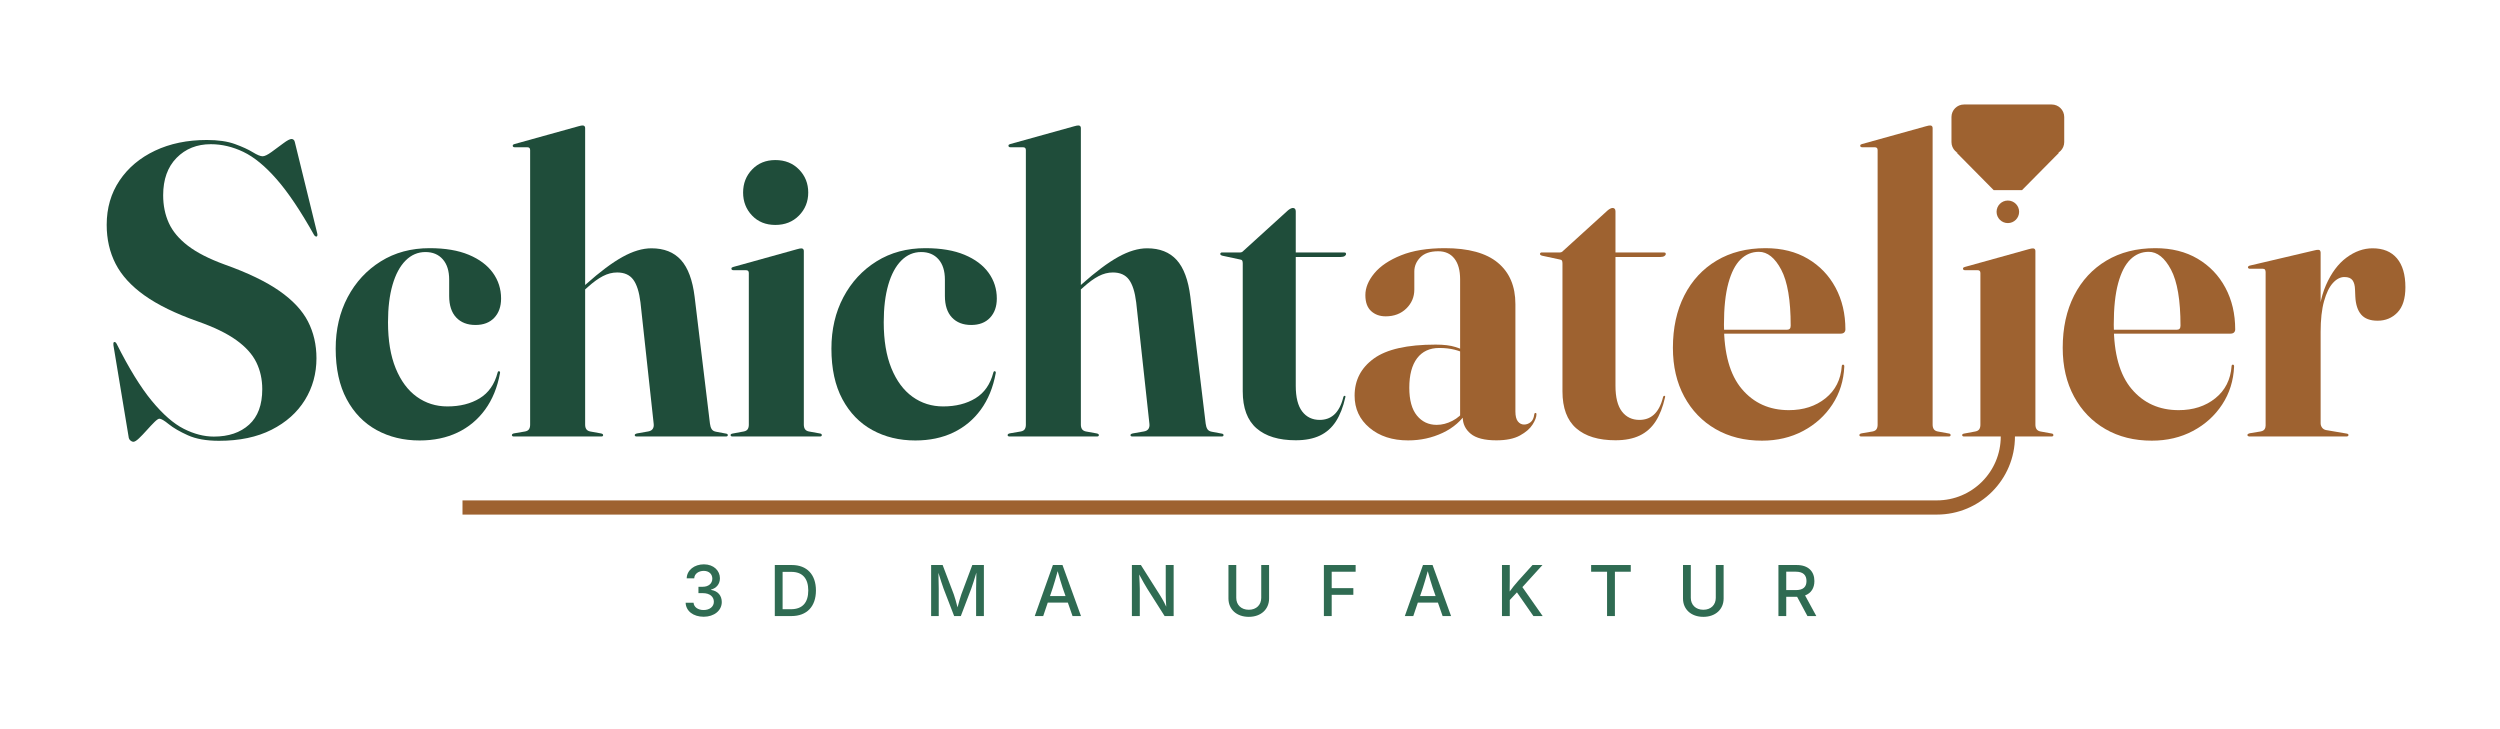
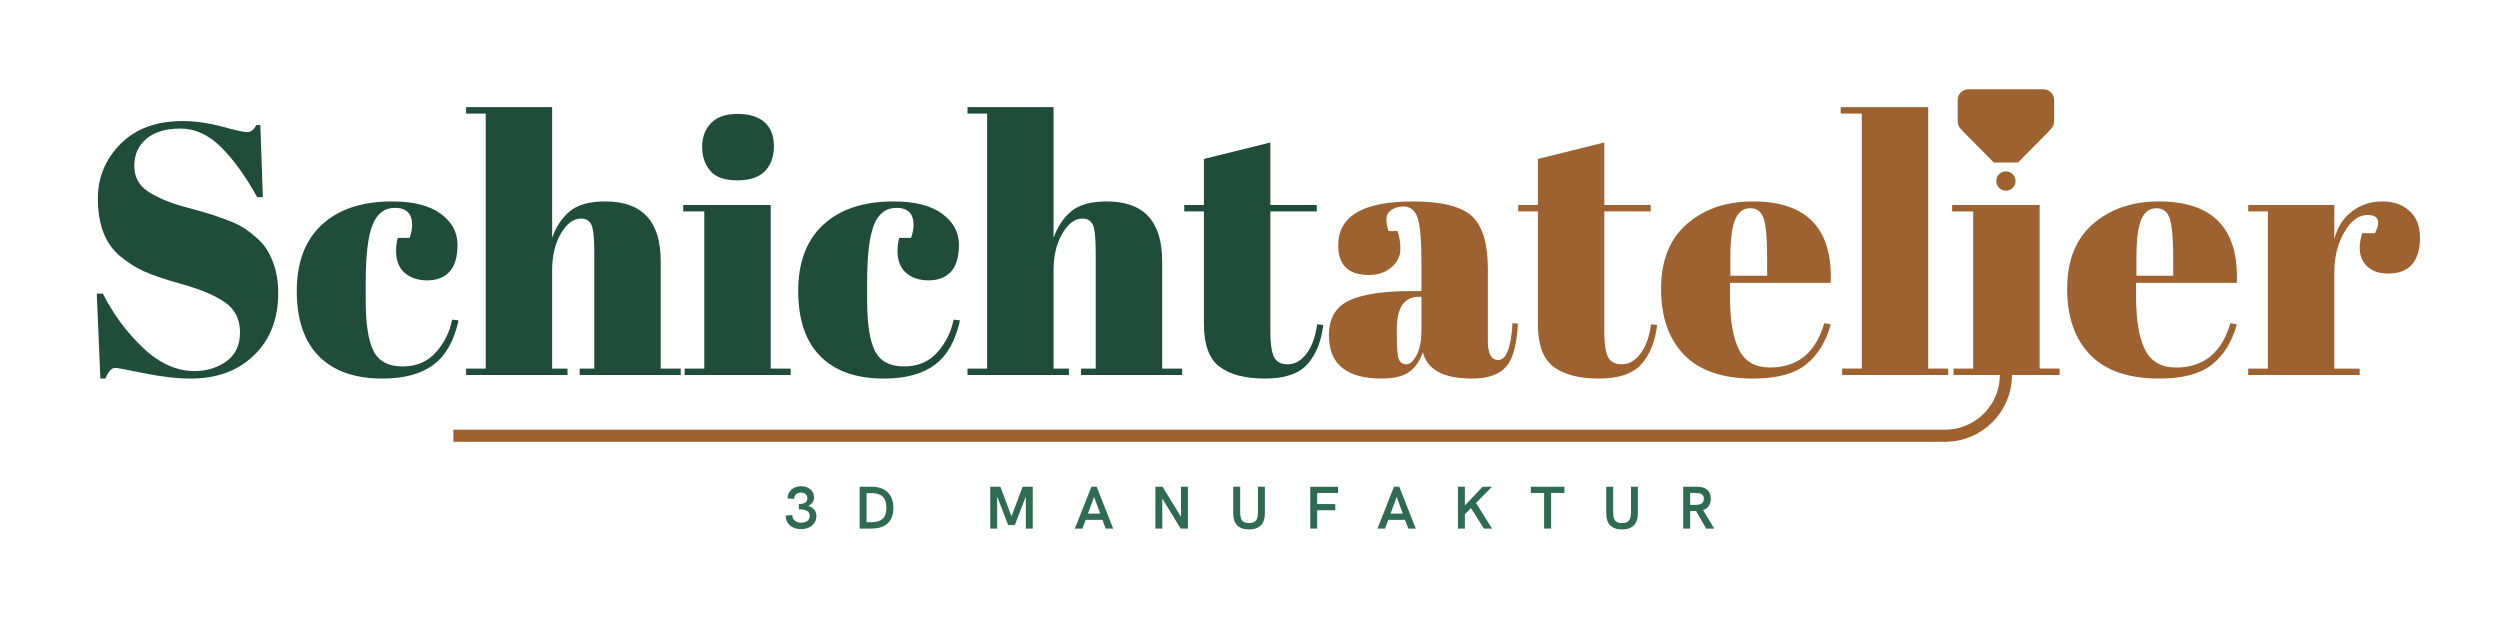
- <svg xmlns="http://www.w3.org/2000/svg" viewBox="-44.0 -209.0 1197.3 349.0" width="1197" height="349" role="img" aria-label="Schichtatelier 3D-Manufaktur">
-   <path d="M60.88 2.064Q51.812 2.064 45.962 -0.582Q40.112 -3.228 36.852 -5.874Q33.592 -8.52 32.36 -8.52Q31.584 -8.52 29.91 -6.854Q28.236 -5.188 26.274 -2.988Q24.312 -0.788 22.57 0.878Q20.828 2.544 19.848 2.544Q19.276 2.544 18.582 2.02Q17.888 1.496 17.688 0.72L10.32 -43.696Q10.252 -44.372 10.304 -44.724Q10.356 -45.076 10.592 -45.176Q10.86 -45.376 11.212 -45.158Q11.564 -44.94 11.8 -44.504Q20.724 -26.72 28.696 -17.058Q36.668 -7.396 44.026 -3.674Q51.384 0.048 58.432 0.048Q68.988 0.048 75.294 -5.666Q81.6 -11.38 81.6 -22.648Q81.6 -29.712 78.76 -35.512Q75.92 -41.312 69.148 -46.168Q62.376 -51.024 50.664 -55.128Q34.732 -60.76 25.176 -67.574Q15.62 -74.388 11.358 -82.712Q7.096 -91.036 7.096 -101.368Q7.096 -113.428 13.252 -122.584Q19.408 -131.74 30.224 -136.87Q41.04 -142.0 55.056 -142.0Q63.176 -142.0 68.52 -140.05Q73.864 -138.1 77.042 -136.15Q80.22 -134.2 81.76 -134.2Q83.212 -134.2 86.07 -136.27Q88.928 -138.34 91.686 -140.41Q94.444 -142.48 95.632 -142.48Q96.104 -142.48 96.56 -142.158Q97.016 -141.836 97.184 -141.064L107.936 -97.248Q108.072 -96.604 108.002 -96.286Q107.932 -95.968 107.664 -95.768Q107.428 -95.668 107.076 -95.87Q106.724 -96.072 106.456 -96.44Q96.784 -113.724 88.518 -123.17Q80.252 -132.616 72.552 -136.3Q64.852 -139.984 56.96 -139.984Q47.004 -139.984 40.574 -133.448Q34.143 -126.912 34.143 -115.52Q34.143 -108.224 36.848 -102.258Q39.552 -96.292 45.968 -91.368Q52.384 -86.444 63.52 -82.376Q80.188 -76.44 89.812 -69.716Q99.436 -62.992 103.498 -55.072Q107.56 -47.152 107.56 -37.48Q107.56 -26.44 102.026 -17.474Q96.492 -8.508 86.046 -3.222Q75.6 2.064 60.88 2.064Z" fill="#1f4d3a" />
-   <path d="M195.979 -66.064Q195.979 -60.324 192.721 -56.866Q189.464 -53.408 183.716 -53.408Q177.868 -53.408 174.492 -56.986Q171.116 -60.564 171.116 -67.32V-75.144Q171.116 -81.368 168.06 -84.852Q165.004 -88.336 159.752 -88.336Q154.3 -88.336 150.243 -84.262Q146.187 -80.188 144.005 -72.658Q141.823 -65.128 141.823 -54.728Q141.823 -41.64 145.509 -32.632Q149.195 -23.624 155.625 -19.012Q162.055 -14.4 170.271 -14.4Q179.363 -14.4 185.747 -18.302Q192.131 -22.204 194.307 -30.584Q194.407 -30.988 194.609 -31.156Q194.811 -31.324 195.047 -31.256Q195.315 -31.188 195.433 -30.936Q195.551 -30.684 195.451 -30.28Q193.559 -20.048 188.327 -12.872Q183.095 -5.696 175.142 -1.896Q167.188 1.904 156.964 1.904Q145.464 1.904 136.376 -3.078Q127.288 -8.06 122.028 -17.862Q116.768 -27.664 116.768 -42.072Q116.768 -55.868 122.504 -66.712Q128.24 -77.556 138.37 -83.874Q148.5 -90.192 161.736 -90.192Q172.928 -90.192 180.525 -87.014Q188.123 -83.836 192.051 -78.382Q195.979 -72.928 195.979 -66.064Z" fill="#1f4d3a" />
-   <path d="M236.235 -147.744V-5.696Q236.235 -4.32 236.801 -3.498Q237.367 -2.676 238.635 -2.408L243.779 -1.476Q244.851 -1.272 244.851 -0.672Q244.851 0.0 243.979 0.0H201.955Q201.651 0.0 201.399 -0.184Q201.147 -0.368 201.147 -0.672Q201.147 -0.94 201.429 -1.19Q201.711 -1.44 202.411 -1.54L207.492 -2.408Q208.828 -2.676 209.36 -3.498Q209.892 -4.32 209.892 -5.632V-137.176Q209.892 -137.816 209.572 -138.168Q209.252 -138.52 208.48 -138.52H202.499Q201.991 -138.52 201.773 -138.738Q201.555 -138.956 201.555 -139.26Q201.555 -139.628 201.807 -139.796Q202.059 -139.964 202.427 -140.064L232.935 -148.548Q233.911 -148.816 234.281 -148.884Q234.651 -148.952 235.091 -148.952Q235.663 -148.952 235.949 -148.6Q236.235 -148.248 236.235 -147.744ZM234.067 -68.508 232.987 -69.656 236.667 -72.932Q246.655 -81.844 254.123 -85.986Q261.591 -90.128 267.963 -90.128Q277.055 -90.128 282.117 -84.534Q287.179 -78.94 288.667 -66.936L296.011 -6.144Q296.211 -4.544 296.821 -3.546Q297.431 -2.548 298.923 -2.28L303.555 -1.412Q304.127 -1.344 304.345 -1.142Q304.563 -0.94 304.563 -0.672Q304.563 -0.368 304.345 -0.184Q304.127 0.0 303.691 0.0H260.927Q259.991 0.0 259.991 -0.672Q259.991 -1.208 261.127 -1.476L266.4 -2.408Q267.992 -2.676 268.624 -3.674Q269.256 -4.672 269.056 -6.144L262.731 -64.224Q261.819 -71.684 259.275 -75.118Q256.731 -78.552 251.563 -78.552Q248.103 -78.552 244.745 -76.806Q241.387 -75.06 237.611 -71.648Z" fill="#1f4d3a" />
-   <path d="M340.967 -88.872V-5.696Q340.967 -4.32 341.533 -3.498Q342.099 -2.676 343.367 -2.408L348.511 -1.476Q349.147 -1.408 349.365 -1.19Q349.583 -0.972 349.583 -0.672Q349.583 -0.368 349.365 -0.184Q349.147 0.0 348.711 0.0H306.687Q306.383 0.0 306.131 -0.184Q305.879 -0.368 305.879 -0.672Q305.879 -0.908 306.097 -1.11Q306.315 -1.312 306.887 -1.412L312.223 -2.408Q313.559 -2.676 314.091 -3.498Q314.623 -4.32 314.623 -5.632V-78.304Q314.623 -78.944 314.303 -79.296Q313.983 -79.648 313.211 -79.648H307.231Q306.723 -79.648 306.505 -79.866Q306.287 -80.084 306.287 -80.388Q306.287 -80.756 306.539 -80.924Q306.791 -81.092 307.159 -81.192L337.667 -89.676Q338.643 -89.944 339.013 -90.012Q339.383 -90.08 339.823 -90.08Q340.395 -90.08 340.681 -89.728Q340.967 -89.376 340.967 -88.872ZM327.331 -101.316Q320.471 -101.316 316.179 -105.82Q311.887 -110.324 311.887 -116.836Q311.887 -123.38 316.211 -127.884Q320.535 -132.388 327.331 -132.388Q334.259 -132.388 338.669 -127.868Q343.079 -123.348 343.079 -116.836Q343.079 -110.324 338.653 -105.82Q334.227 -101.316 327.331 -101.316Z" fill="#1f4d3a" />
-   <path d="M433.394 -66.064Q433.394 -60.324 430.136 -56.866Q426.878 -53.408 421.131 -53.408Q415.283 -53.408 411.907 -56.986Q408.531 -60.564 408.531 -67.32V-75.144Q408.531 -81.368 405.475 -84.852Q402.419 -88.336 397.167 -88.336Q391.714 -88.336 387.658 -84.262Q383.602 -80.188 381.42 -72.658Q379.238 -65.128 379.238 -54.728Q379.238 -41.64 382.924 -32.632Q386.61 -23.624 393.04 -19.012Q399.47 -14.4 407.686 -14.4Q416.778 -14.4 423.162 -18.302Q429.546 -22.204 431.722 -30.584Q431.822 -30.988 432.024 -31.156Q432.226 -31.324 432.462 -31.256Q432.73 -31.188 432.848 -30.936Q432.966 -30.684 432.866 -30.28Q430.974 -20.048 425.742 -12.872Q420.51 -5.696 412.556 -1.896Q404.602 1.904 394.379 1.904Q382.879 1.904 373.791 -3.078Q364.703 -8.06 359.443 -17.862Q354.183 -27.664 354.183 -42.072Q354.183 -55.868 359.919 -66.712Q365.655 -77.556 375.785 -83.874Q385.915 -90.192 399.151 -90.192Q410.342 -90.192 417.94 -87.014Q425.538 -83.836 429.466 -78.382Q433.394 -72.928 433.394 -66.064Z" fill="#1f4d3a" />
-   <path d="M473.65 -147.744V-5.696Q473.65 -4.32 474.216 -3.498Q474.782 -2.676 476.05 -2.408L481.194 -1.476Q482.266 -1.272 482.266 -0.672Q482.266 0.0 481.394 0.0H439.37Q439.066 0.0 438.814 -0.184Q438.562 -0.368 438.562 -0.672Q438.562 -0.94 438.844 -1.19Q439.126 -1.44 439.826 -1.54L444.906 -2.408Q446.242 -2.676 446.774 -3.498Q447.306 -4.32 447.306 -5.632V-137.176Q447.306 -137.816 446.986 -138.168Q446.666 -138.52 445.894 -138.52H439.914Q439.406 -138.52 439.188 -138.738Q438.97 -138.956 438.97 -139.26Q438.97 -139.628 439.222 -139.796Q439.474 -139.964 439.842 -140.064L470.35 -148.548Q471.326 -148.816 471.696 -148.884Q472.066 -148.952 472.506 -148.952Q473.078 -148.952 473.364 -148.6Q473.65 -148.248 473.65 -147.744ZM471.482 -68.508 470.402 -69.656 474.082 -72.932Q484.07 -81.844 491.538 -85.986Q499.006 -90.128 505.378 -90.128Q514.47 -90.128 519.532 -84.534Q524.594 -78.94 526.082 -66.936L533.426 -6.144Q533.626 -4.544 534.236 -3.546Q534.846 -2.548 536.338 -2.28L540.97 -1.412Q541.542 -1.344 541.76 -1.142Q541.978 -0.94 541.978 -0.672Q541.978 -0.368 541.76 -0.184Q541.542 0.0 541.106 0.0H498.342Q497.406 0.0 497.406 -0.672Q497.406 -1.208 498.542 -1.476L503.814 -2.408Q505.406 -2.676 506.038 -3.674Q506.67 -4.672 506.47 -6.144L500.146 -64.224Q499.234 -71.684 496.69 -75.118Q494.146 -78.552 488.978 -78.552Q485.518 -78.552 482.16 -76.806Q478.802 -75.06 475.026 -71.648Z" fill="#1f4d3a" />
-   <path d="M549.846 -84.776 541.422 -86.584Q540.85 -86.752 540.632 -86.954Q540.414 -87.156 540.414 -87.456Q540.414 -87.724 540.632 -87.926Q540.85 -88.128 541.086 -88.128H549.726Q550.314 -88.128 550.728 -88.308Q551.142 -88.488 551.582 -88.984L572.846 -108.304Q573.454 -108.808 574.082 -109.128Q574.709 -109.448 575.213 -109.448Q575.821 -109.448 576.193 -109.042Q576.565 -108.636 576.565 -107.824V-24.264Q576.565 -16.004 579.653 -11.974Q582.741 -7.944 588.045 -7.944Q589.941 -7.944 591.655 -8.512Q593.369 -9.08 594.833 -10.352Q596.297 -11.624 597.445 -13.72Q598.593 -15.816 599.357 -18.872Q599.557 -19.512 600.029 -19.48Q600.501 -19.448 600.301 -18.744Q598.737 -11.772 595.787 -7.224Q592.838 -2.676 588.128 -0.434Q583.418 1.808 576.574 1.808Q564.334 1.808 557.754 -3.936Q551.174 -9.68 551.174 -21.64V-82.912Q551.174 -83.78 550.926 -84.228Q550.678 -84.676 549.846 -84.776ZM568.598 -85.976 569.414 -88.128H599.709Q600.209 -88.128 600.427 -87.978Q600.645 -87.828 600.645 -87.392Q600.645 -86.82 599.973 -86.398Q599.301 -85.976 598.093 -85.976Z" fill="#1f4d3a" />
-   <path d="M656.534 -9.268V-10.284L655.278 -9.128V-75.28Q655.278 -81.728 652.532 -85.22Q649.785 -88.712 644.781 -88.712Q639.077 -88.712 636.213 -85.78Q633.349 -82.848 633.349 -78.992V-70.376Q633.349 -65.052 629.513 -61.298Q625.677 -57.544 619.621 -57.544Q615.401 -57.544 612.652 -60.068Q609.902 -62.592 609.902 -67.712Q609.902 -72.988 614.206 -78.174Q618.509 -83.36 627.003 -86.776Q635.497 -90.192 647.969 -90.192Q664.961 -90.192 673.359 -83.208Q681.757 -76.224 681.757 -63.376V-11.992Q681.757 -8.696 682.951 -7.208Q684.145 -5.72 685.901 -5.72Q687.593 -5.72 689.027 -6.838Q690.461 -7.956 690.797 -10.608Q690.865 -11.012 691.015 -11.146Q691.165 -11.28 691.333 -11.28Q691.601 -11.28 691.719 -11.146Q691.837 -11.012 691.837 -10.608Q691.837 -8.66 689.983 -5.724Q688.129 -2.788 683.927 -0.474Q679.725 1.84 672.629 1.84Q664.149 1.84 660.342 -1.318Q656.534 -4.476 656.534 -9.268ZM604.75 -19.552Q604.75 -30.66 613.968 -37.334Q623.185 -44.008 643.557 -44.008Q649.401 -44.008 653.055 -42.85Q656.709 -41.692 659.838 -39.896L659.03 -39.16Q655.83 -40.752 652.593 -41.572Q649.357 -42.392 645.277 -42.392Q638.413 -42.392 634.677 -37.472Q630.941 -32.552 630.941 -23.336Q630.941 -14.496 634.585 -10.032Q638.229 -5.568 644.061 -5.568Q647.833 -5.568 651.561 -7.49Q655.289 -9.412 657.714 -12.84L658.858 -12.168Q654.602 -5.348 646.932 -1.738Q639.262 1.872 630.39 1.872Q619.082 1.872 611.916 -4.136Q604.75 -10.144 604.75 -19.552Z" fill="#9e6230" />
-   <path d="M702.965 -84.776 694.541 -86.584Q693.969 -86.752 693.751 -86.954Q693.533 -87.156 693.533 -87.456Q693.533 -87.724 693.751 -87.926Q693.969 -88.128 694.205 -88.128H702.845Q703.433 -88.128 703.847 -88.308Q704.261 -88.488 704.701 -88.984L725.965 -108.304Q726.573 -108.808 727.201 -109.128Q727.829 -109.448 728.333 -109.448Q728.941 -109.448 729.313 -109.042Q729.685 -108.636 729.685 -107.824V-24.264Q729.685 -16.004 732.773 -11.974Q735.861 -7.944 741.165 -7.944Q743.061 -7.944 744.775 -8.512Q746.489 -9.08 747.953 -10.352Q749.417 -11.624 750.565 -13.72Q751.713 -15.816 752.477 -18.872Q752.677 -19.512 753.149 -19.48Q753.621 -19.448 753.421 -18.744Q751.857 -11.772 748.907 -7.224Q745.957 -2.676 741.247 -0.434Q736.537 1.808 729.693 1.808Q717.453 1.808 710.873 -3.936Q704.293 -9.68 704.293 -21.64V-82.912Q704.293 -83.78 704.045 -84.228Q703.797 -84.676 702.965 -84.776ZM721.717 -85.976 722.533 -88.128H752.829Q753.329 -88.128 753.547 -87.978Q753.765 -87.828 753.765 -87.392Q753.765 -86.82 753.093 -86.398Q752.421 -85.976 751.213 -85.976Z" fill="#9e6230" />
-   <path d="M839.796 -51.264Q839.796 -50.392 839.226 -49.82Q838.656 -49.248 837.444 -49.248H775.356V-51.136H811.925Q813.597 -51.136 813.597 -53.08Q813.597 -71.324 809.067 -79.882Q804.537 -88.44 798.365 -88.44Q793.328 -88.44 789.588 -84.79Q785.848 -81.14 783.742 -73.404Q781.636 -65.668 781.636 -53.496Q781.636 -32.86 790.208 -22.738Q798.78 -12.616 812.708 -12.616Q823.2 -12.616 830.278 -18.31Q837.356 -24.004 838.06 -33.688Q838.092 -34.124 838.294 -34.274Q838.496 -34.424 838.596 -34.424Q838.864 -34.424 839.082 -34.24Q839.3 -34.056 839.268 -33.488Q838.82 -23.336 833.55 -15.31Q828.28 -7.284 819.532 -2.642Q810.784 2.0 799.852 2.0Q787.245 2.0 777.641 -3.544Q768.037 -9.088 762.613 -19.116Q757.189 -29.144 757.189 -42.448Q757.189 -56.808 762.657 -67.542Q768.125 -78.276 778.111 -84.234Q788.097 -90.192 801.548 -90.192Q813.24 -90.192 821.814 -85.124Q830.388 -80.056 835.092 -71.26Q839.796 -62.464 839.796 -51.264Z" fill="#9e6230" />
-   <path d="M881.572 -147.744V-5.696Q881.572 -4.32 882.138 -3.498Q882.704 -2.676 883.972 -2.408L889.116 -1.476Q889.752 -1.408 889.97 -1.19Q890.188 -0.972 890.188 -0.672Q890.188 -0.368 889.97 -0.184Q889.752 0.0 889.316 0.0H847.292Q846.988 0.0 846.736 -0.184Q846.484 -0.368 846.484 -0.672Q846.484 -0.94 846.766 -1.19Q847.048 -1.44 847.748 -1.54L852.828 -2.408Q854.164 -2.676 854.696 -3.498Q855.228 -4.32 855.228 -5.632V-137.176Q855.228 -137.816 854.908 -138.168Q854.588 -138.52 853.816 -138.52H847.836Q847.328 -138.52 847.11 -138.738Q846.892 -138.956 846.892 -139.26Q846.892 -139.628 847.144 -139.796Q847.396 -139.964 847.764 -140.064L878.272 -148.548Q879.248 -148.816 879.618 -148.884Q879.988 -148.952 880.428 -148.952Q881 -148.952 881.286 -148.6Q881.572 -148.248 881.572 -147.744Z" fill="#9e6230" />
-   <path d="M930.795 -88.872V-5.696Q930.795 -4.32 931.361 -3.498Q931.927 -2.676 933.195 -2.408L938.339 -1.476Q938.975 -1.408 939.193 -1.19Q939.411 -0.972 939.411 -0.672Q939.411 -0.368 939.193 -0.184Q938.975 0.0 938.539 0.0H896.516Q896.212 0.0 895.96 -0.184Q895.708 -0.368 895.708 -0.672Q895.708 -0.908 895.926 -1.11Q896.144 -1.312 896.716 -1.412L902.052 -2.408Q903.388 -2.676 903.92 -3.498Q904.452 -4.32 904.452 -5.632V-78.304Q904.452 -78.944 904.132 -79.296Q903.812 -79.648 903.04 -79.648H897.06Q896.552 -79.648 896.334 -79.866Q896.116 -80.084 896.116 -80.388Q896.116 -80.756 896.368 -80.924Q896.62 -81.092 896.988 -81.192L927.495 -89.676Q928.471 -89.944 928.841 -90.012Q929.211 -90.08 929.651 -90.08Q930.223 -90.08 930.509 -89.728Q930.795 -89.376 930.795 -88.872Z" fill="#9e6230" />
-   <path d="M1026.483 -51.264Q1026.483 -50.392 1025.913 -49.82Q1025.343 -49.248 1024.131 -49.248H962.043V-51.136H998.612Q1000.284 -51.136 1000.284 -53.08Q1000.284 -71.324 995.754 -79.882Q991.224 -88.44 985.051 -88.44Q980.015 -88.44 976.275 -84.79Q972.535 -81.14 970.429 -73.404Q968.323 -65.668 968.323 -53.496Q968.323 -32.86 976.895 -22.738Q985.467 -12.616 999.395 -12.616Q1009.887 -12.616 1016.965 -18.31Q1024.043 -24.004 1024.747 -33.688Q1024.779 -34.124 1024.981 -34.274Q1025.183 -34.424 1025.283 -34.424Q1025.551 -34.424 1025.769 -34.24Q1025.987 -34.056 1025.955 -33.488Q1025.507 -23.336 1020.237 -15.31Q1014.967 -7.284 1006.219 -2.642Q997.471 2.0 986.539 2.0Q973.931 2.0 964.327 -3.544Q954.723 -9.088 949.3 -19.116Q943.876 -29.144 943.876 -42.448Q943.876 -56.808 949.344 -67.542Q954.811 -78.276 964.797 -84.234Q974.783 -90.192 988.235 -90.192Q999.927 -90.192 1008.501 -85.124Q1017.075 -80.056 1021.779 -71.26Q1026.483 -62.464 1026.483 -51.264Z" fill="#9e6230" />
-   <path d="M1066.115 -50.736Q1066.115 -63.744 1069.953 -72.494Q1073.791 -81.244 1079.799 -85.686Q1085.807 -90.128 1092.283 -90.128Q1099.875 -90.128 1103.934 -85.336Q1107.994 -80.544 1107.994 -71.464Q1107.994 -63.352 1104.191 -59.4Q1100.387 -55.448 1094.671 -55.448Q1089.363 -55.448 1086.819 -58.386Q1084.275 -61.324 1084.003 -67.056L1083.867 -70.344Q1083.799 -73.248 1082.679 -74.808Q1081.559 -76.368 1078.787 -76.368Q1075.863 -76.368 1073.261 -73.504Q1070.659 -70.64 1069.027 -64.788Q1067.395 -58.936 1067.395 -50.056ZM1067.395 -88.056V-55.336V-6.376Q1067.395 -5.204 1068.063 -4.28Q1068.731 -3.356 1069.931 -3.088L1079.795 -1.408Q1080.363 -1.308 1080.547 -1.14Q1080.731 -0.972 1080.731 -0.672Q1080.731 -0.368 1080.479 -0.184Q1080.227 0.0 1079.723 0.0H1033.347Q1032.875 0.0 1032.591 -0.234Q1032.307 -0.468 1032.307 -0.704Q1032.307 -0.972 1032.659 -1.224Q1033.011 -1.476 1033.611 -1.576L1038.651 -2.408Q1039.987 -2.676 1040.519 -3.43Q1041.051 -4.184 1041.051 -5.224V-78.712Q1041.051 -79.42 1040.765 -79.874Q1040.479 -80.328 1039.707 -80.328H1033.387Q1033.083 -80.328 1032.831 -80.546Q1032.579 -80.764 1032.579 -81.0Q1032.579 -81.3 1032.831 -81.536Q1033.083 -81.772 1033.587 -81.872L1064.163 -89.064Q1064.935 -89.264 1065.373 -89.332Q1065.811 -89.4 1066.251 -89.4Q1066.891 -89.4 1067.143 -88.98Q1067.395 -88.56 1067.395 -88.056Z" fill="#9e6230" />
-   <path d="M177.5 34.0H883.6A34.0 34.0 0 0 0 917.6 0.0V-6.0" fill="none" stroke="#9e6230" stroke-width="6.8" />
-   <rect x="890.6" y="-159.0" width="54.0" height="24.0" rx="6.0" fill="#9e6230" />
-   <path d="M893.0 -136.0H942.2L924.4 -118.0H910.8Z" fill="#9e6230" />
-   <circle cx="917.6" cy="-107.6" r="5.4" fill="#9e6230" />
-   <path d="M293.01 86.328C298.014 86.328 301.673 83.342 301.673 79.29C301.673 76.222 299.835 73.991 296.57 73.482V73.302C299.13 72.629 300.787 70.644 300.787 67.888C300.787 64.295 297.817 61.227 293.109 61.227C288.581 61.227 284.988 63.966 284.873 67.92H288.482C288.564 65.689 290.681 64.36 293.043 64.36C295.52 64.36 297.145 65.853 297.145 68.101C297.145 70.43 295.274 71.973 292.584 71.973H290.5V75.024H292.584C295.947 75.024 297.883 76.73 297.883 79.159C297.883 81.521 295.832 83.112 292.977 83.112C290.352 83.112 288.302 81.767 288.154 79.602H284.364C284.495 83.605 288.039 86.328 293.01 86.328Z" fill="#2f6b52" />
-   <path d="M335.023 86.0C342.455 86.0 346.77 81.39 346.77 73.745C346.77 66.148 342.455 61.555 335.252 61.555H327.066V86.0ZM330.806 82.719V64.836H335.006C340.338 64.836 343.095 68.002 343.095 73.745C343.095 79.536 340.338 82.719 334.809 82.719Z" fill="#2f6b52" />
-   <path d="M401.936 86.0H405.578V72.842C405.578 70.972 405.496 67.838 405.43 65.279C406.366 68.298 407.334 71.366 407.891 72.842L412.961 86.0H416.16L421.164 72.842C421.722 71.316 422.739 68.166 423.609 65.197C423.559 67.92 423.477 71.037 423.477 72.842V86.0H427.202V61.555H421.656L416.406 75.582C415.93 76.927 415.159 79.651 414.585 81.833C414.027 79.602 413.256 76.895 412.78 75.582L407.448 61.555H401.936Z" fill="#2f6b52" />
-   <path d="M451.561 86.0H455.613L457.795 79.552H467.409L469.657 86.0H473.709L464.85 61.555H460.256ZM458.862 76.435 460.223 72.399C460.83 70.529 461.585 67.986 462.537 64.491C463.505 67.953 464.243 70.447 464.899 72.399L466.31 76.435Z" fill="#2f6b52" />
-   <path d="M498.085 86.0H501.875V72.957C501.875 71.694 501.744 69.167 501.596 66.099C503.368 69.38 504.303 71.07 505.501 72.99L513.753 86.0H518.084V61.555H514.294V75.467C514.294 76.878 514.36 79.159 514.541 81.521C513.458 79.175 512.358 77.321 511.604 76.107L502.4 61.555H498.085Z" fill="#2f6b52" />
-   <path d="M554.076 86.377C559.916 86.377 563.788 82.735 563.788 77.6V61.555H560.031V77.288C560.031 80.586 557.751 82.981 554.076 82.981C550.384 82.981 548.071 80.586 548.071 77.288V61.555H544.33V77.6C544.33 82.735 548.186 86.377 554.076 86.377Z" fill="#2f6b52" />
-   <path d="M590.034 86.0H593.775V75.828H604.144V72.629H593.775V64.77H605.243V61.555H590.034Z" fill="#2f6b52" />
-   <path d="M628.798 86.0H632.851L635.033 79.552H644.647L646.894 86.0H650.947L642.087 61.555H637.494ZM636.099 76.435 637.461 72.399C638.068 70.529 638.822 67.986 639.774 64.491C640.742 67.953 641.48 70.447 642.137 72.399L643.547 76.435Z" fill="#2f6b52" />
-   <path d="M675.322 86.0H679.063V78.322L682.492 74.647L690.383 86.0H694.813L685.101 72.137L694.715 61.555H689.957L683.099 69.151C681.54 70.906 680.261 72.481 679.014 74.237L679.063 69.364V61.555H675.322Z" fill="#2f6b52" />
-   <path d="M718.024 64.77H725.653V86.0H729.41V64.77H737.006V61.555H718.024Z" fill="#2f6b52" />
-   <path d="M771.767 86.377C777.608 86.377 781.479 82.735 781.479 77.6V61.555H777.722V77.288C777.722 80.586 775.442 82.981 771.767 82.981C768.075 82.981 765.762 80.586 765.762 77.288V61.555H762.022V77.6C762.022 82.735 765.877 86.377 771.767 86.377Z" fill="#2f6b52" />
-   <path d="M807.725 86.0H811.466V76.763H816.454C816.519 76.763 816.601 76.763 816.667 76.763L821.622 86.0H825.871L820.49 76.123C823.459 75.008 824.952 72.514 824.952 69.233C824.952 64.721 822.147 61.555 816.486 61.555H807.725ZM811.466 73.564V64.754H816.06C819.669 64.754 821.162 66.477 821.162 69.233C821.162 71.973 819.669 73.564 816.093 73.564Z" fill="#2f6b52" />
+ <svg xmlns="http://www.w3.org/2000/svg" viewBox="-44.0 -210.0 1400.0 350.0" width="1400" height="350" role="img" aria-label="Schichtatelier 3D-Manufaktur">
+   <path d="M65.0 -2.2Q75.0 -2.2 82.7 -7.6Q90.4 -13.0 90.4 -23.9Q90.4 -34.8 82.1 -40.6Q73.8 -46.4 58.5 -50.7Q43.2 -55.0 36.3 -58.2Q29.4 -61.4 23.2 -66.6Q10.8 -77.0 10.8 -98.8Q10.8 -116.6 23.5 -129.4Q36.2 -142.2 58.2 -142.2Q68.8 -142.2 80.3 -139.1Q91.8 -136.0 94.6 -136.0Q97.4 -136.0 99.6 -140.0H101.8L103.2 -99.6H100.0Q90.4 -117.0 79.9 -127.5Q69.4 -138.0 57.1 -138.0Q44.8 -138.0 38.0 -132.3Q31.2 -126.6 31.2 -117.1Q31.2 -107.6 39.3 -102.5Q47.4 -97.4 59.2 -94.2Q71.0 -91.0 74.7 -89.8Q78.4 -88.6 83.9 -86.5Q89.4 -84.4 92.9 -82.1Q96.4 -79.8 100.3 -76.3Q104.2 -72.8 106.4 -68.6Q111.8 -59.0 111.8 -45.8Q111.8 -24.2 98.3 -11.1Q84.8 2.0 62.8 2.0Q51.4 2.0 36.7 -1.0Q22.0 -4.0 20.4 -4.0Q17.6 -4.0 15.0 2.0H12.2L10.2 -45.6H13.6Q22.4 -28.2 36.1 -15.2Q49.8 -2.2 65.0 -2.2Z" fill="#1f4d3a" />
+   <path d="M177.2 -93.6Q168.4 -93.6 164.6 -84.0Q160.8 -74.4 160.8 -52.2V-41.8Q160.8 -22.0 165.2 -13.4Q169.6 -4.8 181.4 -4.8Q193.2 -4.8 200.2 -12.8Q207.2 -20.8 209.2 -31.0L212.8 -30.6Q209.0 -13.4 198.8 -5.8Q188.4 2.0 170.2 2.0Q147.0 2.0 134.6 -10.5Q122.2 -23.0 122.2 -47.1Q122.2 -71.2 136.3 -84.2Q150.4 -97.2 175.6 -97.2Q193.4 -97.2 202.8 -90.3Q212.2 -83.4 212.2 -73.0Q212.2 -62.6 207.7 -57.8Q203.2 -53.0 195.3 -53.0Q187.4 -53.0 182.6 -57.2Q177.8 -61.4 177.8 -69.6Q177.8 -73.2 178.8 -76.8H185.4Q186.8 -80.8 186.8 -84.0Q186.8 -93.6 177.2 -93.6Z" fill="#1f4d3a" />
+   <path d="M217.0 -150.0H265.2V-76.8Q268.4 -86.0 275.0 -91.6Q281.6 -97.2 295.0 -97.2Q326.0 -97.2 326.0 -63.8V-3.6H337.2V0.0H280.6V-3.6H288.8V-68.6Q288.8 -80.6 287.2 -84.1Q285.6 -87.6 281.4 -87.6Q275.0 -87.6 270.1 -79.2Q265.2 -70.8 265.2 -58.8V-3.6H273.8V0.0H217.0V-3.6H228.0V-146.4H217.0Z" fill="#1f4d3a" />
+   <path d="M368.8 -109.0Q358.2 -109.0 353.7 -114.4Q349.2 -119.8 349.2 -127.8Q349.2 -135.8 354.1 -141.0Q359.0 -146.2 369.0 -146.2Q379.0 -146.2 384.2 -141.5Q389.4 -136.8 389.4 -128.1Q389.4 -119.4 384.4 -114.2Q379.4 -109.0 368.8 -109.0ZM338.6 -95.2H387.6V-3.6H398.8V0.0H339.4V-3.6H350.4V-91.6H338.6Z" fill="#1f4d3a" />
+   <path d="M458.0 -93.6Q449.2 -93.6 445.4 -84.0Q441.6 -74.4 441.6 -52.2V-41.8Q441.6 -22.0 446.0 -13.4Q450.4 -4.8 462.2 -4.8Q474.0 -4.8 481.0 -12.8Q488.0 -20.8 490.0 -31.0L493.6 -30.6Q489.8 -13.4 479.6 -5.8Q469.2 2.0 451.0 2.0Q427.8 2.0 415.4 -10.5Q403.0 -23.0 403.0 -47.1Q403.0 -71.2 417.1 -84.2Q431.2 -97.2 456.4 -97.2Q474.2 -97.2 483.6 -90.3Q493.0 -83.4 493.0 -73.0Q493.0 -62.6 488.5 -57.8Q484.0 -53.0 476.1 -53.0Q468.2 -53.0 463.4 -57.2Q458.6 -61.4 458.6 -69.6Q458.6 -73.2 459.6 -76.8H466.2Q467.6 -80.8 467.6 -84.0Q467.6 -93.6 458.0 -93.6Z" fill="#1f4d3a" />
+   <path d="M497.8 -150.0H546.0V-76.8Q549.2 -86.0 555.8 -91.6Q562.4 -97.2 575.8 -97.2Q606.8 -97.2 606.8 -63.8V-3.6H618.0V0.0H561.4V-3.6H569.6V-68.6Q569.6 -80.6 568.0 -84.1Q566.4 -87.6 562.2 -87.6Q555.8 -87.6 550.9 -79.2Q546.0 -70.8 546.0 -58.8V-3.6H554.6V0.0H497.8V-3.6H508.8V-146.4H497.8Z" fill="#1f4d3a" />
+   <path d="M630.2 -28.6V-91.6H619.2V-95.2H630.2V-121.0L667.4 -130.2V-95.2H693.4V-91.6H667.4V-24.2Q667.4 -14.8 669.3 -10.4Q671.2 -6.0 677.2 -6.0Q683.2 -6.0 687.7 -12.0Q692.2 -18.0 693.6 -28.4L697.0 -28.0Q695.4 -14.2 688.2 -6.1Q681.0 2.0 664.4 2.0Q647.8 2.0 639.0 -4.6Q630.2 -11.2 630.2 -28.6Z" fill="#1f4d3a" />
+   <path d="M746.2 -47.0H752.0V-62.4Q752.0 -81.4 749.9 -87.9Q747.8 -94.4 741.8 -94.4Q738.2 -94.4 735.3 -92.5Q732.4 -90.6 732.4 -87.3Q732.4 -84.0 733.6 -80.6H738.6Q740.2 -76.4 740.2 -70.5Q740.2 -64.6 735.2 -60.3Q730.2 -56.0 722.6 -56.0Q705.4 -56.0 705.4 -72.6Q705.4 -97.2 747.2 -97.2Q771.0 -97.2 780.1 -89.1Q789.2 -81.0 789.2 -59.4V-18.8Q789.2 -8.4 795.0 -8.4Q801.8 -8.4 803.0 -29.0L806.0 -28.8Q805.2 -11.2 799.4 -4.6Q793.6 2.0 780.4 2.0Q756.4 2.0 752.8 -12.8Q750.2 -5.2 745.0 -1.6Q739.8 2.0 729.8 2.0Q700.2 2.0 700.2 -22.2Q700.2 -36.4 711.5 -41.7Q722.8 -47.0 746.2 -47.0ZM752.0 -25.2V-43.8H750.6Q738.2 -43.8 738.2 -25.6V-22.4Q738.2 -12.0 739.3 -9.0Q740.4 -6.0 743.5 -6.0Q746.6 -6.0 749.3 -11.1Q752.0 -16.2 752.0 -25.2Z" fill="#9e6230" />
+   <path d="M817.2 -28.6V-91.6H806.2V-95.2H817.2V-121.0L854.4 -130.2V-95.2H880.4V-91.6H854.4V-24.2Q854.4 -14.8 856.3 -10.4Q858.2 -6.0 864.2 -6.0Q870.2 -6.0 874.7 -12.0Q879.2 -18.0 880.6 -28.4L884.0 -28.0Q882.4 -14.2 875.2 -6.1Q868.0 2.0 851.4 2.0Q834.8 2.0 826.0 -4.6Q817.2 -11.2 817.2 -28.6Z" fill="#9e6230" />
+   <path d="M937.6 -97.2Q983.0 -97.2 981.2 -51.6H924.8V-43.8Q924.8 -24.2 929.8 -14.2Q934.8 -4.2 947.2 -4.2Q970.4 -4.2 977.6 -29.0L981.2 -28.4Q977.4 -14.0 967.5 -6.0Q957.6 2.0 937.8 2.0Q912.0 2.0 899.1 -11.3Q886.2 -24.6 886.2 -48.3Q886.2 -72.0 900.7 -84.6Q915.2 -97.2 937.6 -97.2ZM925.0 -55.6H945.6V-65.4Q945.6 -81.6 943.7 -87.5Q941.8 -93.4 936.1 -93.4Q930.4 -93.4 927.7 -87.1Q925.0 -80.8 925.0 -65.4Z" fill="#9e6230" />
+   <path d="M986.8 -150.0H1035.8V-3.6H1047.0V0.0H987.6V-3.6H998.6V-146.4H986.8Z" fill="#9e6230" />
+   <path d="M1049.2 -95.2H1098.2V-3.6H1109.4V0.0H1050.0V-3.6H1061.0V-91.6H1049.2Z" fill="#9e6230" />
+   <path d="M1165.0 -97.2Q1210.4 -97.2 1208.6 -51.6H1152.2V-43.8Q1152.2 -24.2 1157.2 -14.2Q1162.2 -4.2 1174.6 -4.2Q1197.8 -4.2 1205.0 -29.0L1208.6 -28.4Q1204.8 -14.0 1194.9 -6.0Q1185.0 2.0 1165.2 2.0Q1139.4 2.0 1126.5 -11.3Q1113.6 -24.6 1113.6 -48.3Q1113.6 -72.0 1128.1 -84.6Q1142.6 -97.2 1165.0 -97.2ZM1152.4 -55.6H1173.0V-65.4Q1173.0 -81.6 1171.1 -87.5Q1169.2 -93.4 1163.5 -93.4Q1157.8 -93.4 1155.1 -87.1Q1152.4 -80.8 1152.4 -65.4Z" fill="#9e6230" />
+   <path d="M1281.8 -89.6Q1274.4 -89.6 1268.8 -80.0Q1263.2 -70.4 1263.2 -57.2V-3.6H1277.4V0.0H1215.0V-3.6H1226.0V-91.6H1215.0V-95.2H1263.2V-76.0Q1265.8 -86.2 1273.2 -91.7Q1280.6 -97.2 1290.0 -97.2Q1299.4 -97.2 1305.3 -91.9Q1311.2 -86.6 1311.2 -76.9Q1311.2 -67.2 1306.8 -62.0Q1302.4 -56.8 1293.3 -56.8Q1284.2 -56.8 1279.9 -62.8Q1275.6 -68.8 1278.8 -79.4H1286.0Q1291.0 -89.6 1281.8 -89.6Z" fill="#9e6230" />
+   <path d="M209.9 34.0H1045.3A34.0 34.0 0 0 0 1079.3 0.0V-6.0" fill="none" stroke="#9e6230" stroke-width="6.8" />
+   <rect x="1052.3" y="-160.0" width="54.0" height="24.0" rx="6.0" fill="#9e6230" />
+   <path d="M1054.7 -137.0H1103.9L1086.1 -119.0H1072.5Z" fill="#9e6230" />
+   <circle cx="1079.3" cy="-108.6" r="5.4" fill="#9e6230" />
+   <path d="M404.595 86.296Q402.008 86.296 400.072 85.345Q398.137 84.394 397.062 82.677Q395.986 80.96 395.986 78.675L399.696 78.453Q399.696 80.402 401.073 81.555Q402.451 82.707 404.722 82.707Q406.214 82.707 407.269 82.25Q408.324 81.793 408.892 80.926Q409.46 80.06 409.46 78.89Q409.46 77.849 409.023 77.14Q408.586 76.431 407.783 76.004Q406.98 75.577 405.858 75.389Q404.736 75.201 403.365 75.201V72.264Q404.353 72.264 405.223 72.093Q406.093 71.922 406.748 71.539Q407.404 71.156 407.763 70.524Q408.123 69.892 408.123 68.972Q408.123 68.011 407.679 67.312Q407.236 66.613 406.443 66.233Q405.65 65.853 404.561 65.853Q402.774 65.853 401.759 66.821Q400.744 67.789 400.711 69.368L397.035 69.133Q397.035 67.13 398.016 65.581Q398.997 64.032 400.727 63.159Q402.458 62.285 404.689 62.285Q406.806 62.285 408.415 63.095Q410.024 63.905 410.945 65.316Q411.866 66.727 411.866 68.595Q411.866 69.482 411.624 70.211Q411.382 70.94 410.935 71.532Q410.488 72.123 409.887 72.557Q409.285 72.99 408.586 73.299Q409.541 73.588 410.381 74.072Q411.221 74.556 411.846 75.255Q412.471 75.954 412.827 76.868Q413.183 77.781 413.183 78.924Q413.183 81.108 412.098 82.768Q411.012 84.428 409.087 85.362Q407.162 86.296 404.595 86.296Z" fill="#2f6b52" />
+   <path d="M437.402 86.0V62.581H444.115Q449.914 62.581 453.1 65.682Q456.285 68.783 456.285 74.475Q456.285 80.053 453.14 83.026Q449.995 86.0 444.081 86.0ZM441.286 82.432H443.705Q446.454 82.432 448.392 81.682Q450.331 80.933 451.349 79.156Q452.367 77.378 452.367 74.334Q452.367 71.33 451.369 69.533Q450.371 67.735 448.513 66.942Q446.655 66.149 444.055 66.149H441.286Z" fill="#2f6b52" />
+   <path d="M510.529 86.0V62.581H516.227L522.793 80.086H522.094L528.659 62.581H534.338V86.0H530.454V67.11L530.796 67.171L524.332 83.964H520.555L514.07 67.171L514.413 67.11V86.0Z" fill="#2f6b52" />
+   <path d="M557.925 86.0 567.185 62.581H570.142L579.389 86.0H575.155L568.69 68.266L562.179 86.0ZM563.704 81.108 564.907 77.634H572.42L573.69 81.108Z" fill="#2f6b52" />
+   <path d="M602.996 86.0V62.581H607.021L618.304 80.933H617.35V62.581H621.234V86.0H617.155L605.939 67.614H606.88V86.0Z" fill="#2f6b52" />
+   <path d="M655.466 86.484Q651.125 86.484 648.87 84.233Q646.616 81.981 646.616 77.533V62.581H650.5V77.089Q650.5 79.004 650.947 80.301Q651.393 81.598 652.489 82.257Q653.584 82.916 655.466 82.916Q657.347 82.916 658.446 82.247Q659.545 81.578 660.008 80.288Q660.472 78.998 660.472 77.096V62.581H664.336V77.365Q664.336 81.894 662.082 84.189Q659.827 86.484 655.466 86.484Z" fill="#2f6b52" />
+   <path d="M689.738 86.0V62.581H705.295V66.055H693.622V72.271H703.756V75.745H693.622V86.0Z" fill="#2f6b52" />
+   <path d="M727.376 86.0 736.637 62.581H739.593L748.84 86.0H744.607L738.142 68.266L731.63 86.0ZM733.156 81.108 734.359 77.634H741.872L743.142 81.108Z" fill="#2f6b52" />
+   <path d="M775.532 78.81V73.891L786.277 62.581H791.492ZM772.448 86.0V62.581H776.332V86.0ZM786.983 86.0 779.383 73.938 782.286 71.243 791.559 86.0Z" fill="#2f6b52" />
+   <path d="M820.711 86.0V66.055H813.251V62.581H832.067V66.055H824.642V86.0Z" fill="#2f6b52" />
+   <path d="M864.344 86.484Q860.002 86.484 857.748 84.233Q855.493 81.981 855.493 77.533V62.581H859.377V77.089Q859.377 79.004 859.824 80.301Q860.271 81.598 861.367 82.257Q862.462 82.916 864.344 82.916Q866.225 82.916 867.324 82.247Q868.423 81.578 868.886 80.288Q869.35 78.998 869.35 77.096V62.581H873.214V77.365Q873.214 81.894 870.959 84.189Q868.705 86.484 864.344 86.484Z" fill="#2f6b52" />
+   <path d="M898.616 86.0V62.581H906.102Q908.897 62.581 910.638 63.397Q912.378 64.214 913.205 65.726Q914.031 67.238 914.031 69.301Q914.031 72.426 912.244 74.163Q910.456 75.9 907.13 76.148Q906.451 76.169 905.678 76.169Q904.905 76.169 904.301 76.169H902.5V86.0ZM911.464 86.0 905.517 75.718 909.495 75.241 915.946 86.0ZM902.5 72.715H905.705Q906.968 72.715 907.963 72.412Q908.958 72.11 909.552 71.377Q910.147 70.645 910.147 69.348Q910.147 68.031 909.552 67.322Q908.958 66.613 907.953 66.334Q906.948 66.055 905.705 66.055H902.5Z" fill="#2f6b52" />
</svg>
